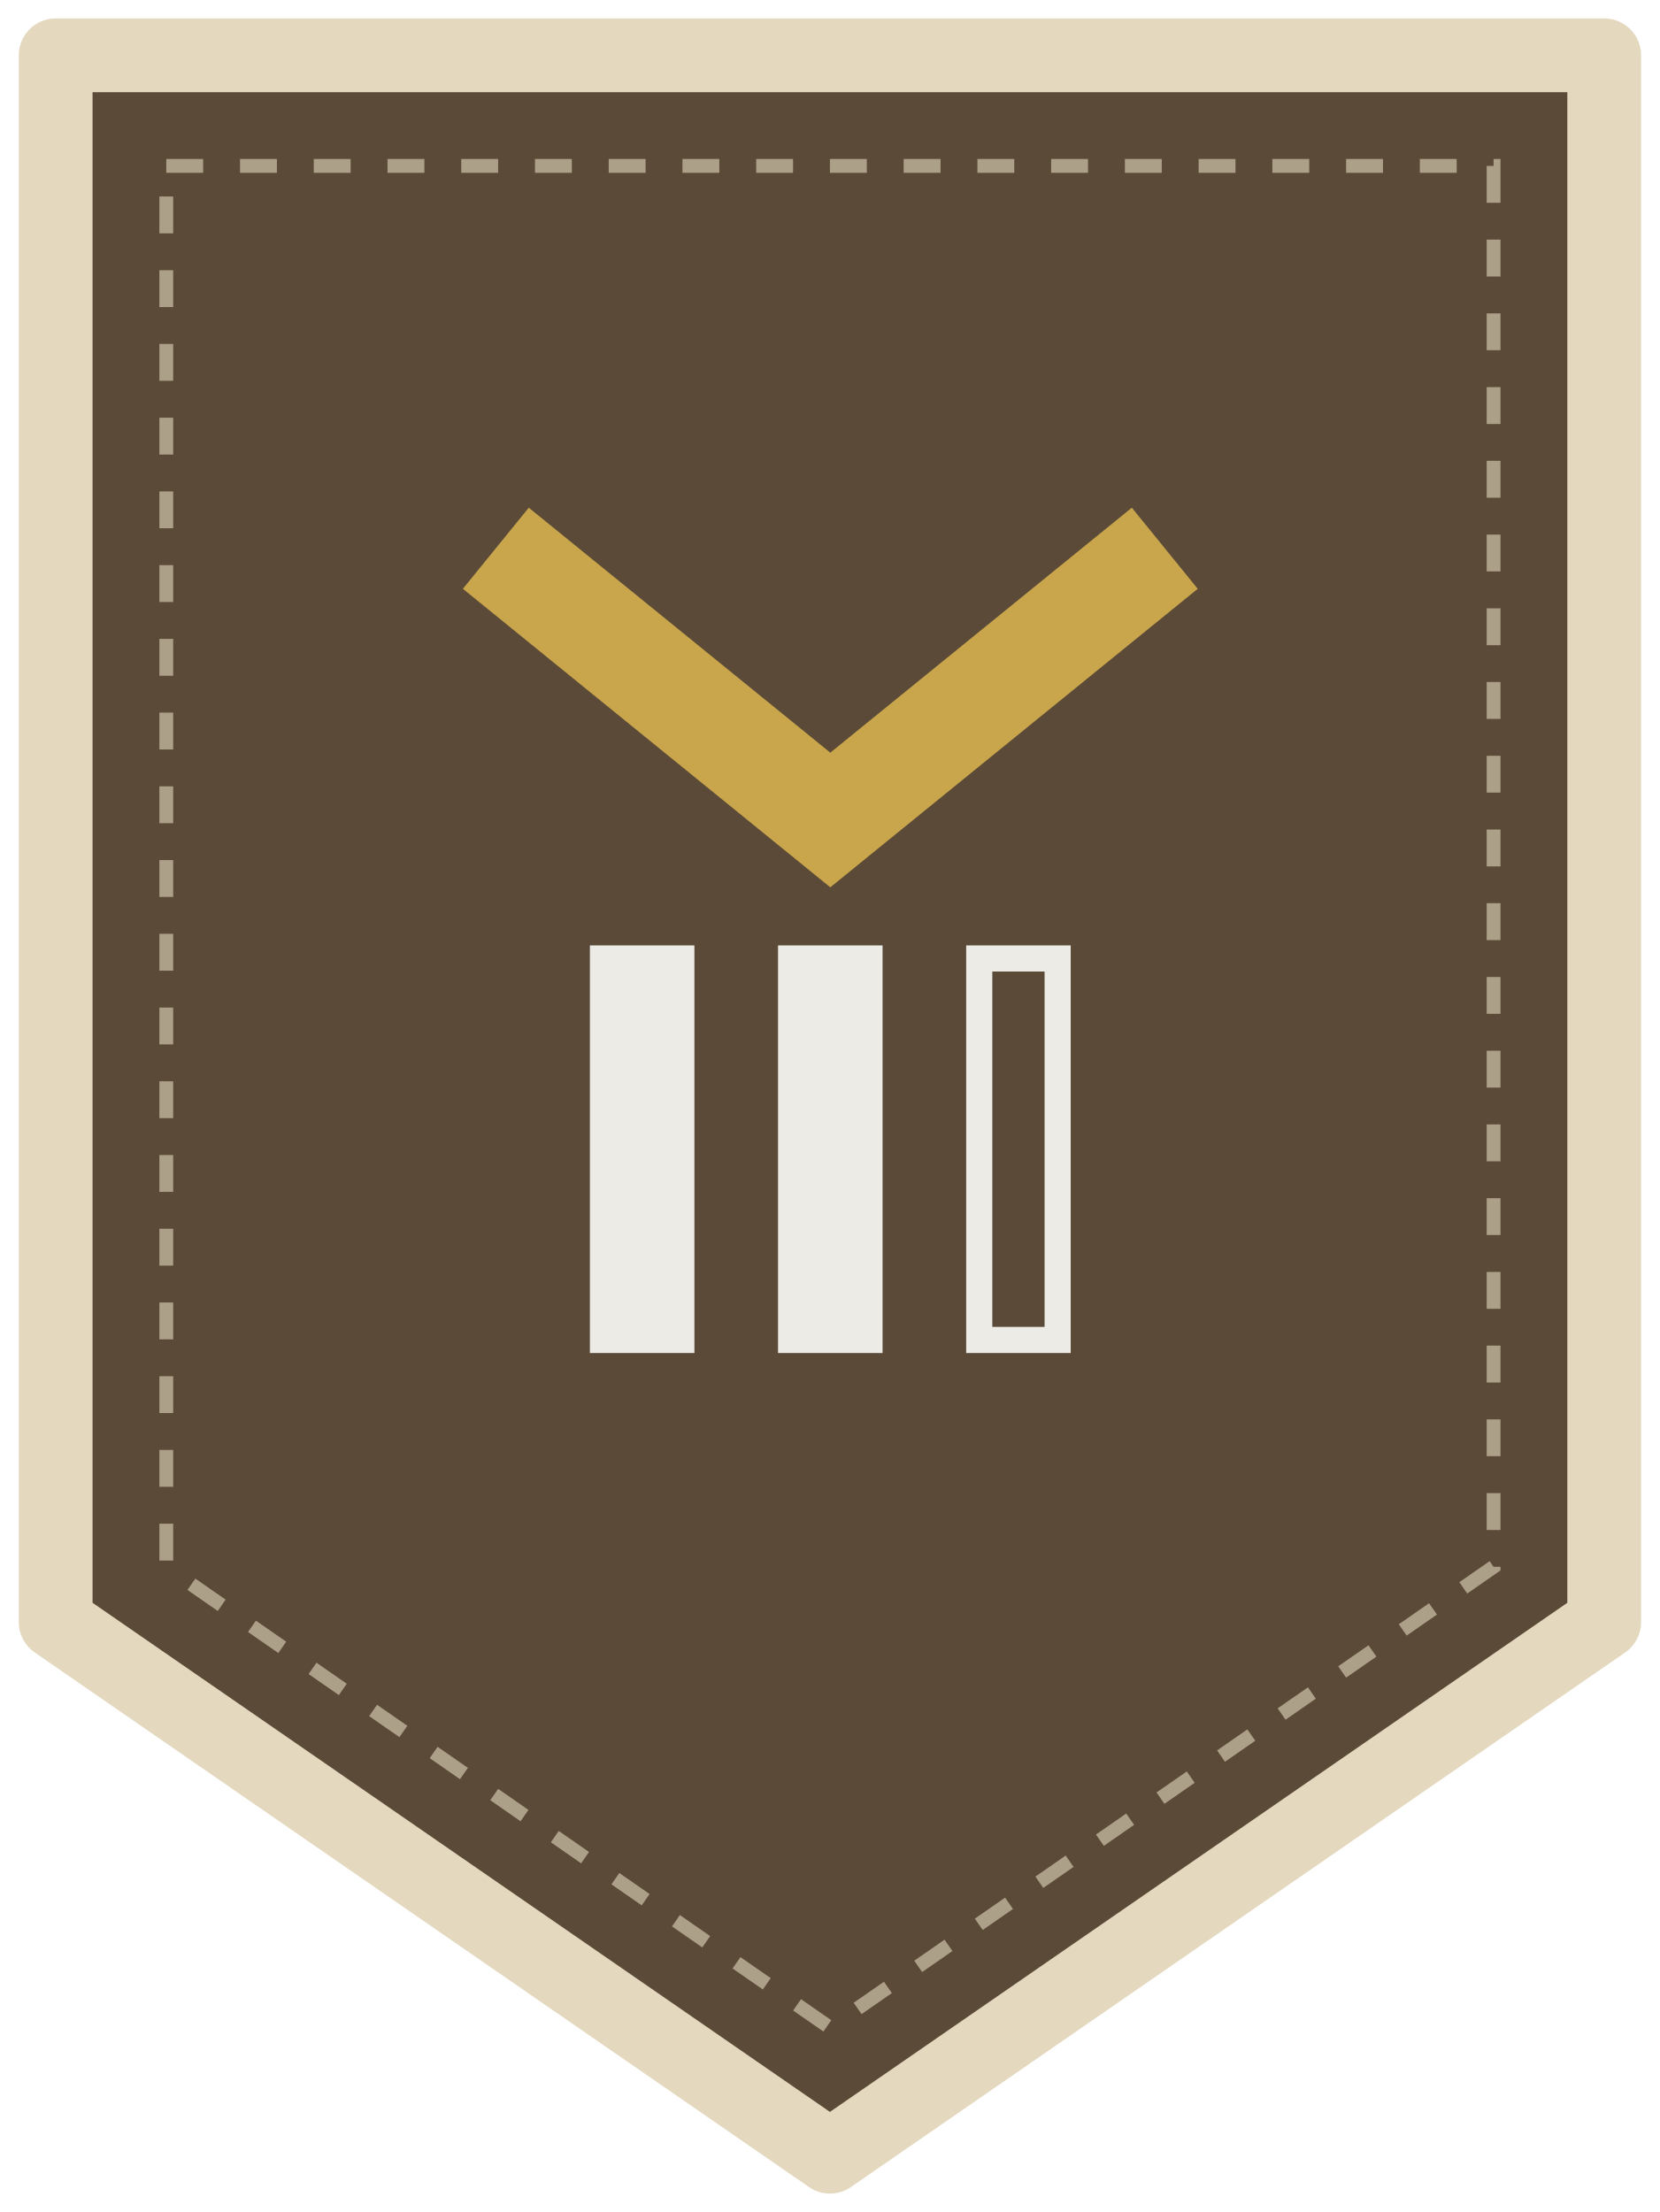
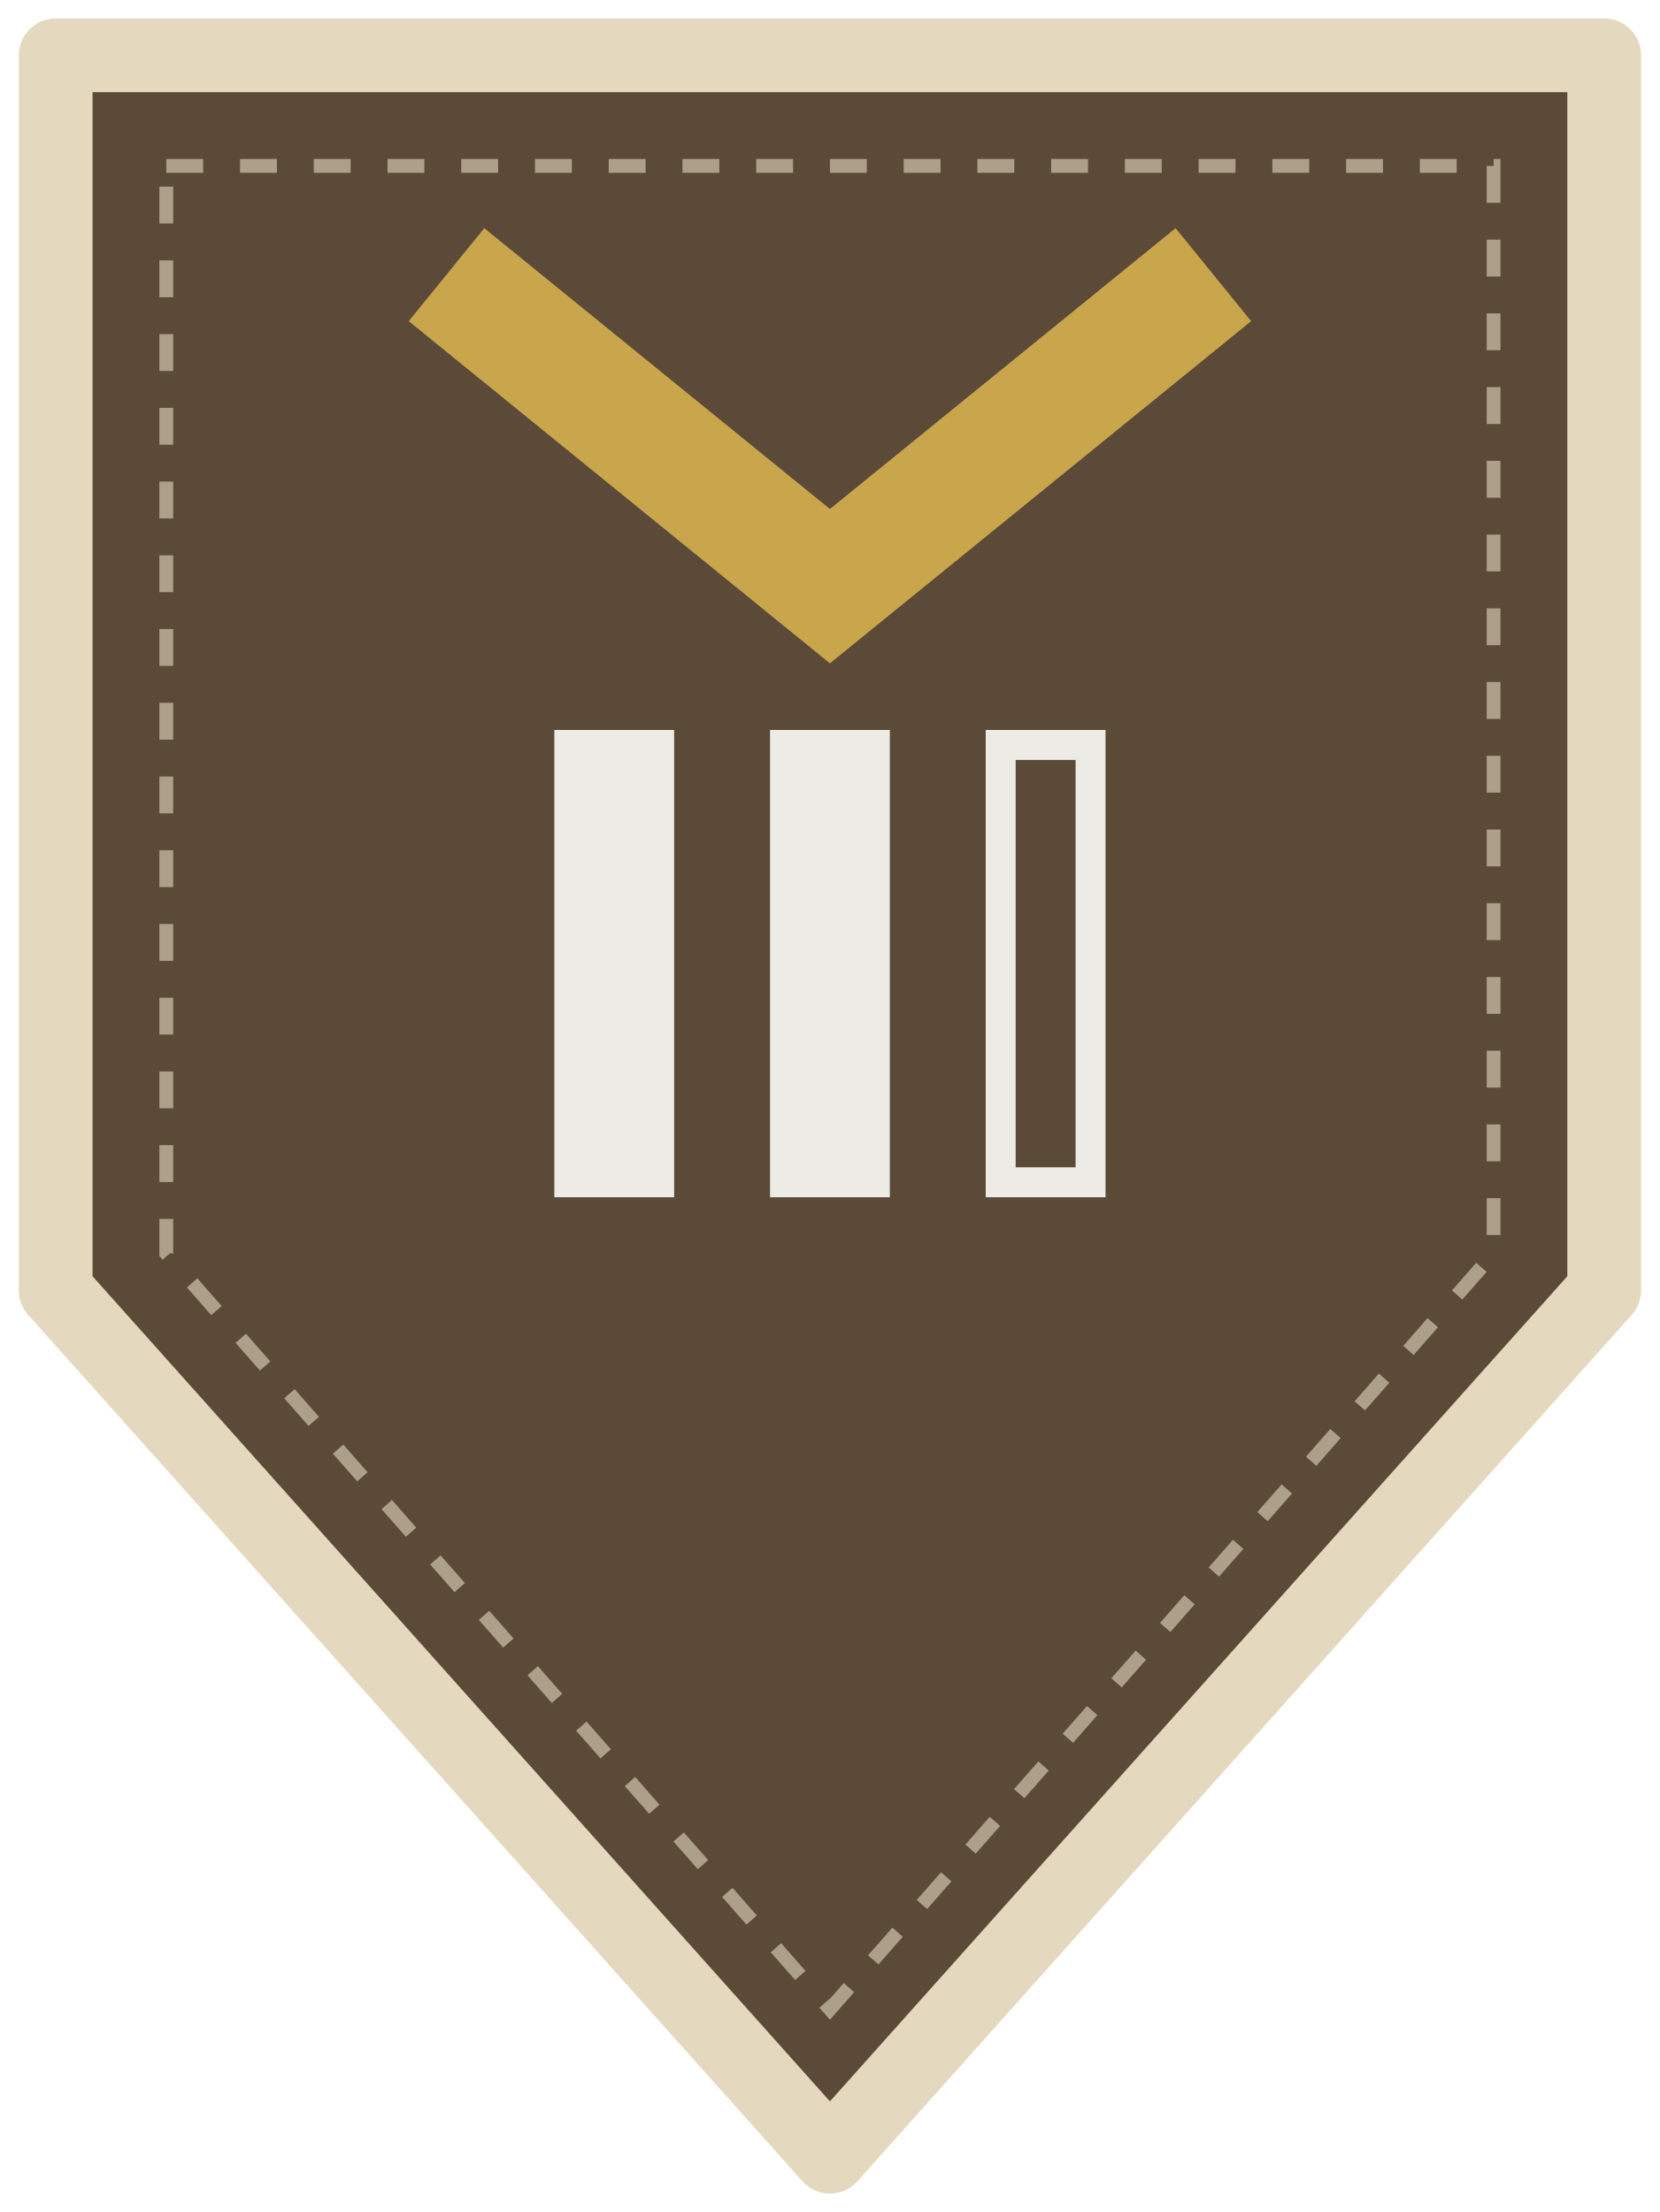
<svg xmlns="http://www.w3.org/2000/svg" viewBox="0 0 180 240" width="55mm" height="73.3mm">
-   <path d="M6 6 H174 V176 L90 234 L6 176 Z" fill="#5A4A37" stroke="#E4D8BE" stroke-width="8" stroke-linejoin="round" />
-   <path d="M18 18 H162 V170 L90 220 L18 170 Z" fill="none" stroke="#E4D8BE" stroke-width="1.5" stroke-dasharray="4 4" opacity="0.6" />
-   <g transform="translate(22 30) scale(0.567)">
+   <path d="M6 6 H174 V140 L90 234 L6 140 Z" fill="#5A4A37" stroke="#E4D8BE" stroke-width="8" stroke-linejoin="round" />
+   <path d="M18 18 H162 V136 L90 218 L18 136 Z" fill="none" stroke="#E4D8BE" stroke-width="1.5" stroke-dasharray="4 4" opacity="0.6" />
+   <g transform="translate(12 -4) scale(0.65)">
    <path d="M56 52 L120 104 L184 52" fill="none" stroke="#C9A54C" stroke-width="20" />
    <rect x="74" y="128" width="20" height="78" fill="#ECEBE6" />
    <rect x="110" y="128" width="20" height="78" fill="#ECEBE6" />
    <rect x="148.5" y="130.5" width="15" height="73" fill="none" stroke="#ECEBE6" stroke-width="5" />
  </g>
</svg>
